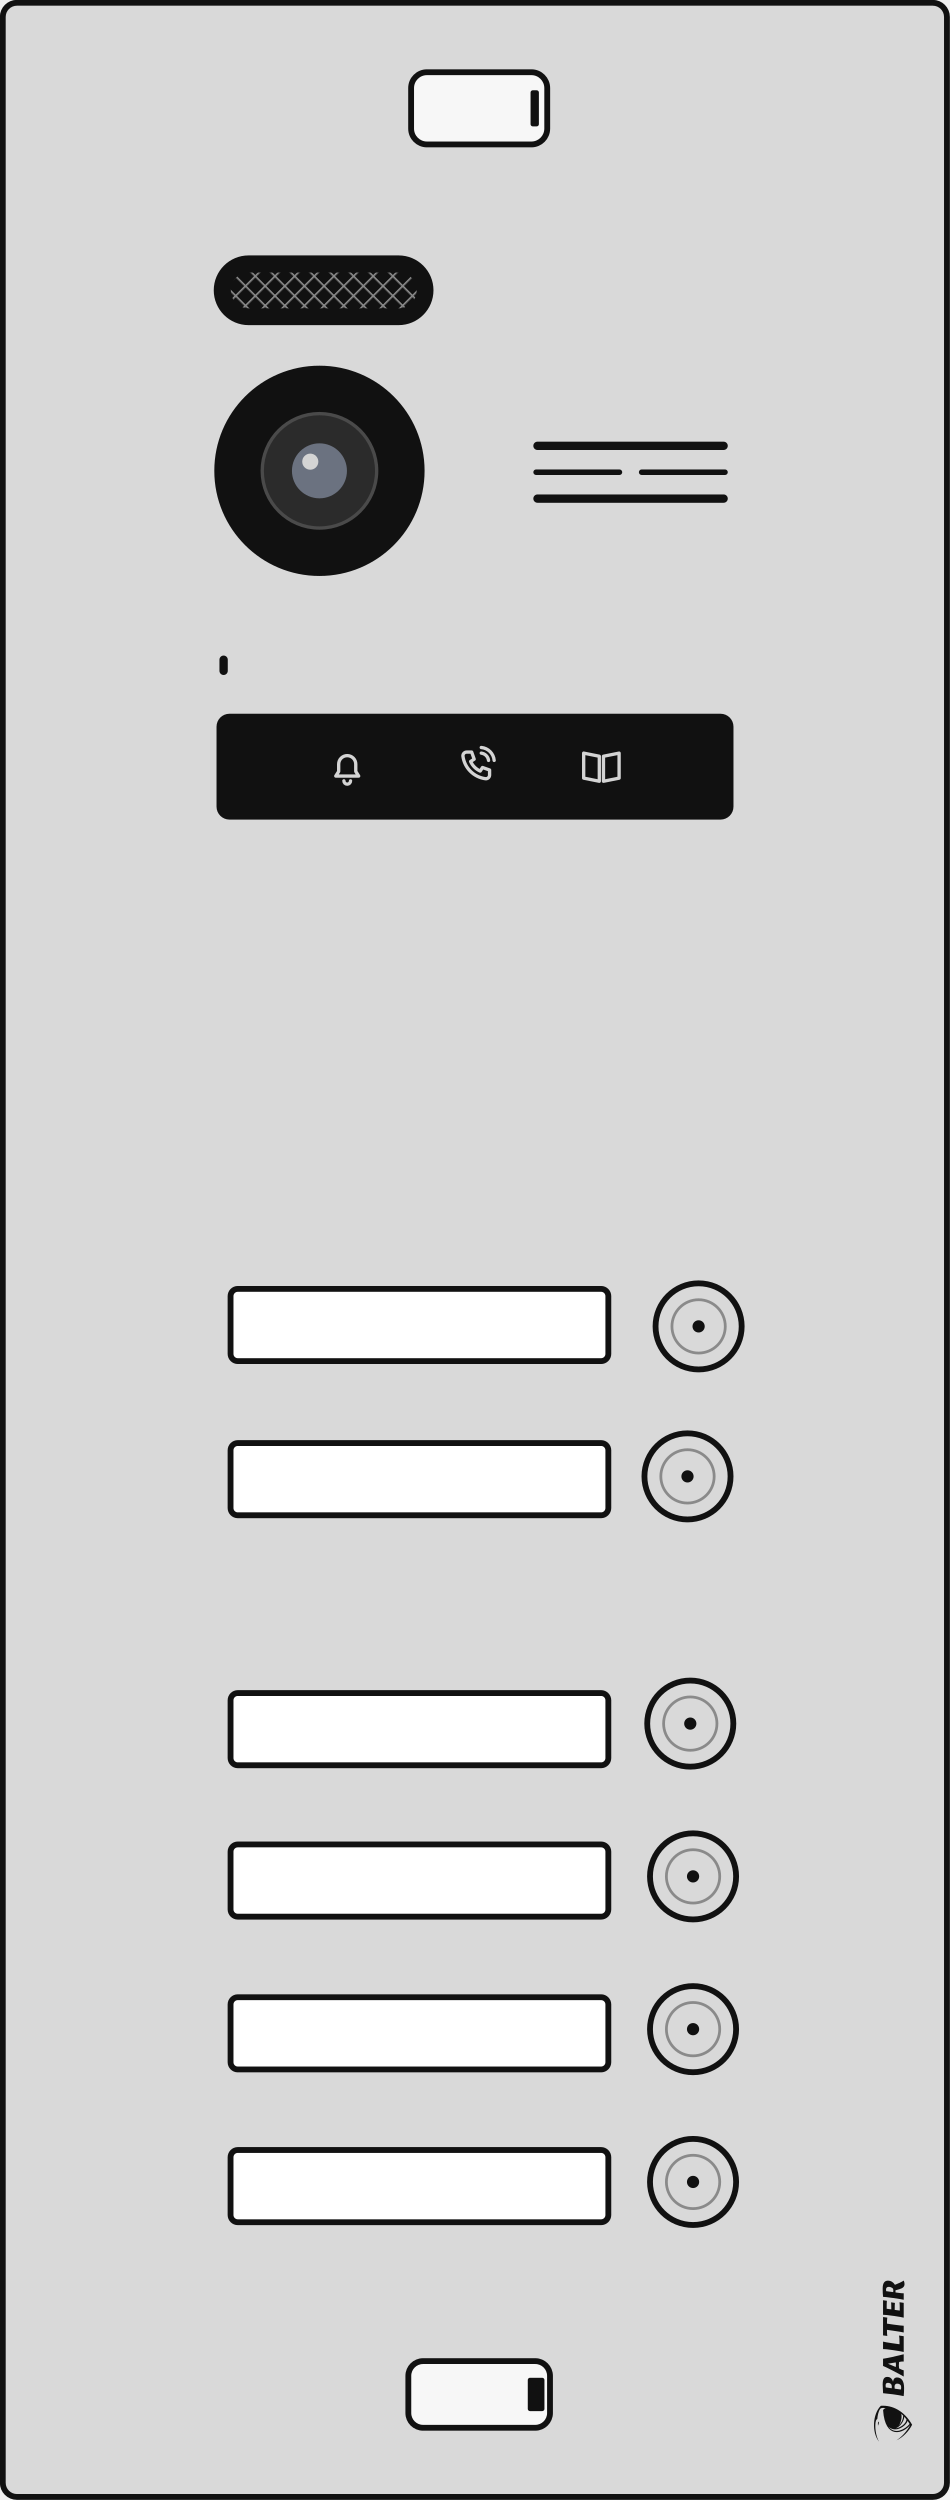
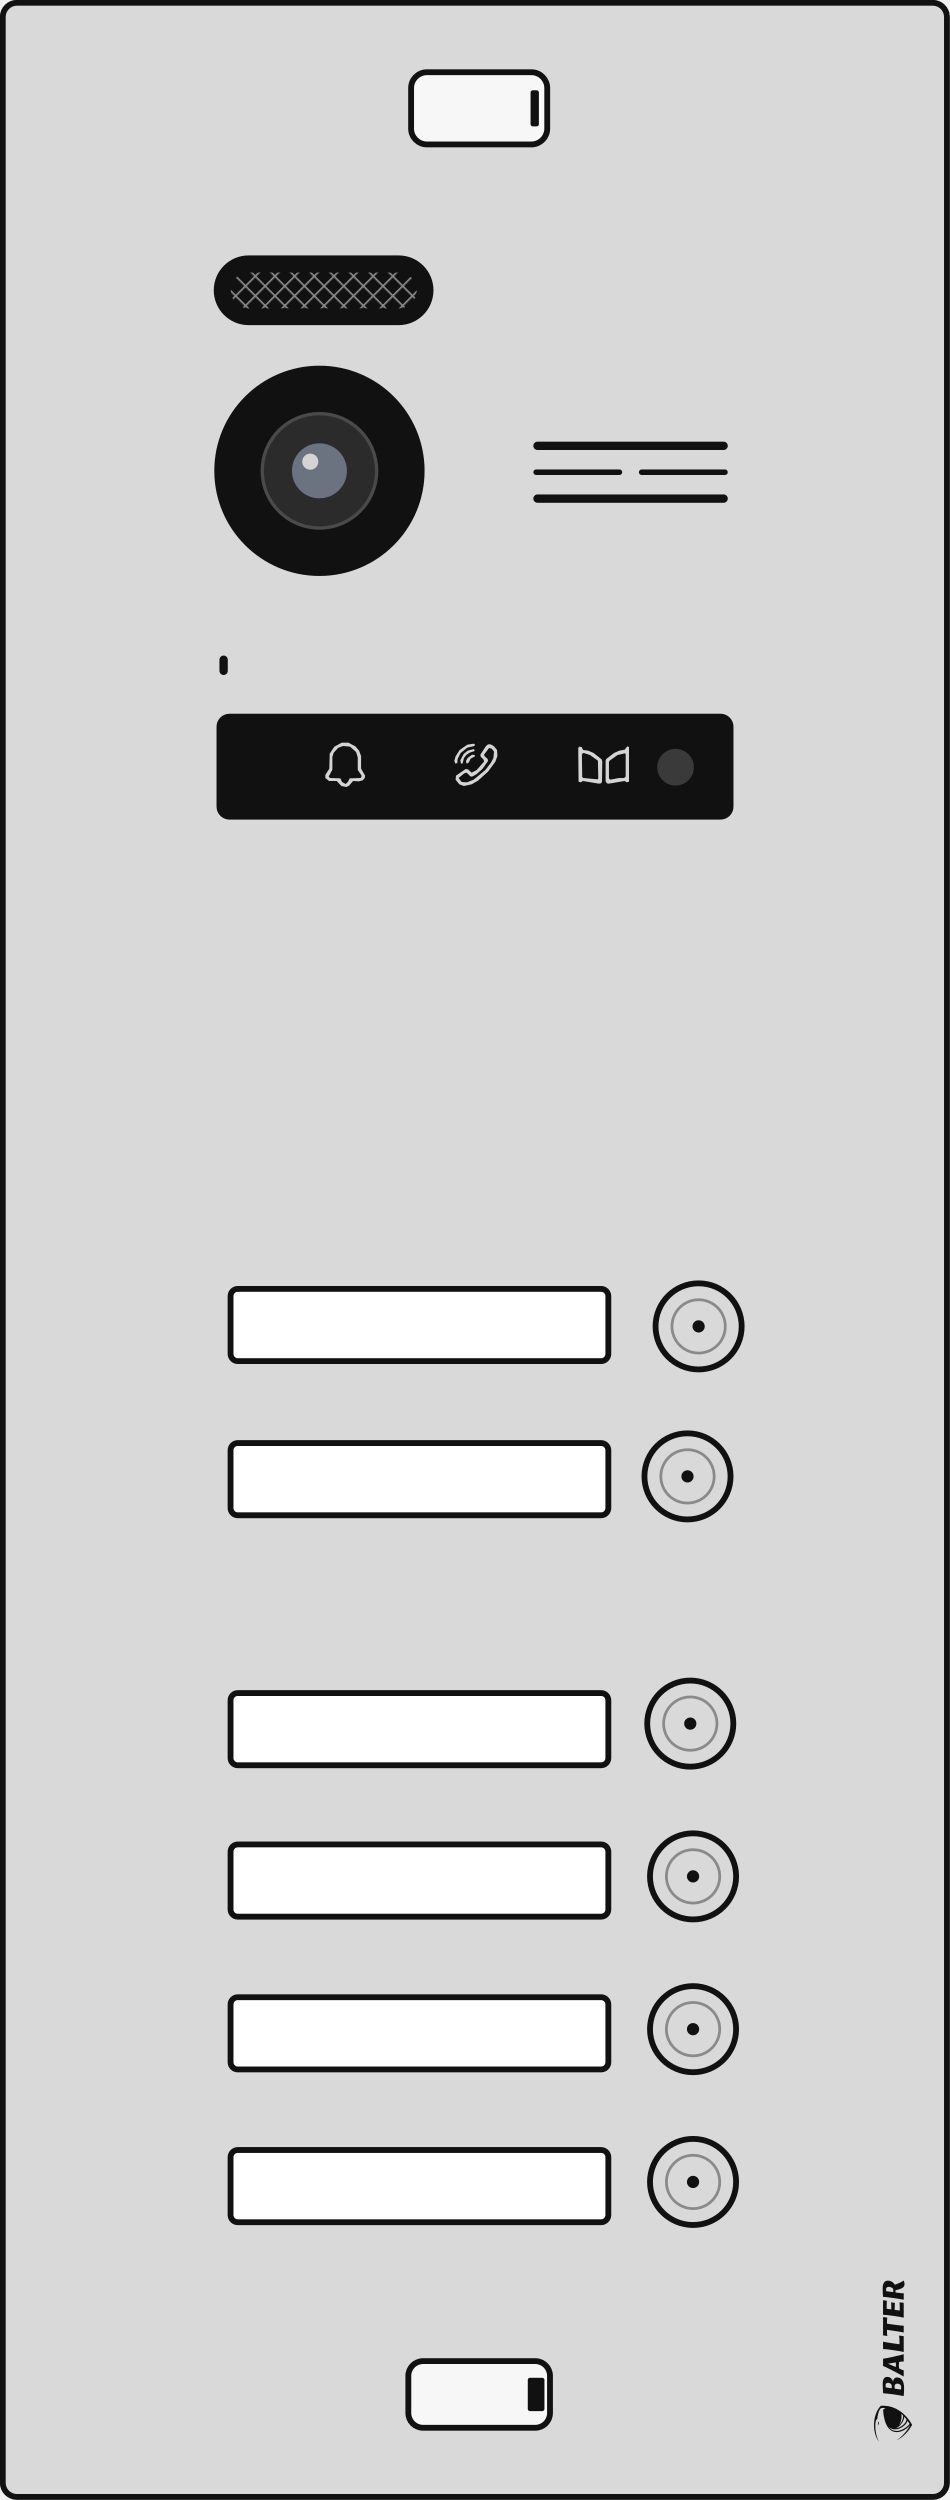
<svg xmlns="http://www.w3.org/2000/svg" viewBox="0 0 342 900" width="342" height="900" role="img" aria-label="EVO-HD-6FAM · Video-Türstation, 6 Klingeltaster (Skizze)">
  <defs>
    <pattern id="mesh" width="5" height="5" patternUnits="userSpaceOnUse" patternTransform="rotate(45)">
      <path d="M0 0V5M0 0H5" stroke="#8a8a8a" stroke-width="1.2" />
    </pattern>
  </defs>
  <rect x="1.0" y="1.0" width="339.9" height="897.9" rx="5.1" fill="#D9D9D9" stroke="#111111" stroke-width="2.1" />
  <circle cx="115.0" cy="169.5" r="36.8" fill="#111111" stroke="#111111" stroke-width="2.1" />
  <circle cx="115.0" cy="169.5" r="20.6" fill="#2B2B2B" stroke="#4a4a4a" stroke-width="1.2" />
  <circle cx="115.0" cy="169.5" r="9.9" fill="#6b7280" />
  <circle cx="111.7" cy="166.2" r="2.9" fill="#D4D4D4" />
  <rect x="192.0" y="159.0" width="70.0" height="3.0" rx="1.5" fill="#111111" />
  <rect x="192.0" y="169.0" width="32.0" height="2.0" rx="1.0" fill="#111111" />
  <rect x="230.0" y="169.0" width="32.0" height="2.0" rx="1.0" fill="#111111" />
  <rect x="192.0" y="178.0" width="70.0" height="3.0" rx="1.5" fill="#111111" />
  <rect x="79.0" y="236.0" width="3.0" height="7.0" rx="1.5" fill="#111111" />
  <rect x="79.0" y="258.0" width="184.0" height="36.0" rx="3.6" fill="#111111" stroke="#111111" stroke-width="2.1" />
-   <path d="M6.5 16.5h11l-1.4-2.2V10.8a4.1 4.1 0 0 0-8.2 0v3.5z M10.4 18.8a1.6 1.6 0 0 0 3.2 0" transform="translate(116.0 267.0) scale(0.750)" fill="none" stroke="#D4D4D4" stroke-width="1.6" stroke-linecap="round" stroke-linejoin="round" />
-   <path d="M8 5h2.4l1.2 3.4-1.7 1.1a9 9 0 0 0 4.6 4.6l1.1-1.7 3.4 1.2V16a1.8 1.8 0 0 1-1.9 1.8A12.6 12.6 0 0 1 6.2 6.9 1.8 1.8 0 0 1 8 5z M15 5.5a4 4 0 0 1 3.5 3.5 M15 2.8a6.8 6.8 0 0 1 6.2 6.2" transform="translate(162.0 267.0) scale(0.750)" fill="none" stroke="#D4D4D4" stroke-width="1.6" stroke-linecap="round" stroke-linejoin="round" />
-   <path d="M3.5 5.5l7.5 1.5v12l-7.5-1.5z M20.5 5.5l-7.5 1.5v12l7.5-1.5z" transform="translate(207.5 267.0) scale(0.750)" fill="none" stroke="#D4D4D4" stroke-width="1.6" stroke-linecap="round" stroke-linejoin="round" />
+   <path d="M123.02 267.36 L120.37 268.80 L118.69 271.32 L118.56 276.72 L117.12 279.00 L117.12 280.08 L118.45 281.16 L121.21 281.16 L122.89 282.96 L124.70 283.32 L125.66 282.84 L127.11 281.16 L129.15 281.28 L130.59 280.92 L131.31 280.08 L131.44 279.24 L129.99 276.72 L129.99 272.16 L129.27 270.24 L127.94 268.68 L125.42 267.36Z M123.61 268.56 L126.02 268.80 L128.19 270.72 L128.79 272.64 L128.79 277.20 L130.11 279.12 L130.11 279.72 L129.75 280.08 L125.90 280.20 L125.30 281.40 L124.46 282.24 L123.14 281.52 L122.53 280.20 L118.81 280.08 L118.33 279.60 L119.65 277.08 L119.65 272.52 L120.13 270.96 L121.81 269.16Z M170.88 271.80 L169.92 271.68 L168.35 272.88 L167.75 273.96 L167.99 274.92 L168.71 274.56 L169.43 273.12 L171.00 272.28Z M170.64 269.64 L168.35 270.24 L166.91 271.44 L165.71 273.72 L165.95 274.92 L166.55 274.80 L167.03 272.88 L167.99 271.68 L169.07 270.96 L170.88 270.36Z M177.85 268.68 L176.65 267.96 L175.69 267.96 L174.97 268.56 L172.93 271.68 L173.04 272.40 L174.12 273.48 L174.25 274.20 L171.60 277.20 L169.79 278.16 L168.47 276.96 L167.63 276.84 L164.15 279.24 L164.02 280.68 L165.35 282.36 L167.03 282.96 L169.79 282.36 L172.08 281.04 L175.69 277.80 L178.34 274.20 L179.06 272.16 L178.94 270.00Z M177.01 269.52 L177.85 270.60 L177.62 272.88 L176.77 274.56 L174.73 277.20 L170.52 280.68 L168.11 281.64 L166.19 281.52 L165.10 280.08 L167.15 278.40 L167.99 278.16 L169.32 279.48 L169.92 279.60 L171.48 278.76 L173.65 276.84 L175.69 273.96 L175.57 273.24 L174.49 272.28 L174.25 271.68 L176.05 269.28Z M170.64 267.72 L168.24 268.08 L165.47 270.00 L164.02 272.28 L163.55 273.84 L163.91 274.92 L164.63 274.68 L164.74 273.24 L165.83 271.08 L168.24 269.16 L170.76 268.56 L171.00 268.08Z M208.52 268.80 L208.16 269.28 L208.28 281.40 L209.12 281.64 L209.84 281.16 L215.61 282.12 L216.34 282.00 L216.70 281.52 L216.82 274.08 L216.58 273.36 L213.70 271.08 L211.77 270.24 L209.96 270.00 L209.37 268.92Z M209.73 271.20 L210.20 271.08 L212.37 271.80 L215.25 273.84 L215.38 280.20 L215.14 280.56 L209.96 280.08 L209.60 279.72 L209.48 271.68Z M226.44 268.92 L225.84 268.68 L224.88 269.88 L222.95 270.24 L221.03 271.08 L218.26 273.24 L218.02 273.84 L218.02 281.28 L218.50 282.00 L219.11 282.12 L224.88 281.16 L225.60 281.64 L226.44 281.40Z M224.99 271.20 L225.24 271.44 L225.24 279.60 L224.63 280.08 L222.83 280.08 L219.71 280.68 L219.22 280.20 L219.22 274.32 L219.47 273.84 L222.35 271.80Z" fill="#D4D4D4" fill-rule="evenodd" />
+   <circle cx="243.2" cy="276.2" r="6.6" fill="#3a3a3a" />
  <rect x="78.0" y="93.0" width="77.0" height="23.0" rx="11.5" fill="#111111" stroke="#111111" stroke-width="2.1" />
  <rect x="83.1" y="98.1" width="66.9" height="12.9" rx="6.4" fill="url(#mesh)" />
  <rect x="147.0" y="850.0" width="51.0" height="24.0" rx="5.3" fill="#F7F7F7" stroke="#111111" stroke-width="2.1" />
  <rect x="190.0" y="856.0" width="6.0" height="12.0" rx="0.8" fill="#111111" />
  <rect x="148.0" y="26.0" width="49.0" height="26.0" rx="5.7" fill="#F7F7F7" stroke="#111111" stroke-width="2.1" />
  <rect x="191.0" y="32.5" width="3.0" height="13.0" rx="0.8" fill="#111111" />
  <rect x="83.0" y="464.0" width="136.0" height="26.0" rx="2.6" fill="#FFFFFF" stroke="#111111" stroke-width="2.1" />
  <rect x="83.0" y="519.5" width="136.0" height="26.0" rx="2.6" fill="#FFFFFF" stroke="#111111" stroke-width="2.1" />
  <rect x="83.0" y="609.5" width="136.0" height="26.0" rx="2.6" fill="#FFFFFF" stroke="#111111" stroke-width="2.1" />
  <rect x="83.0" y="664.0" width="136.0" height="26.0" rx="2.6" fill="#FFFFFF" stroke="#111111" stroke-width="2.1" />
  <rect x="83.0" y="719.0" width="136.0" height="26.0" rx="2.6" fill="#FFFFFF" stroke="#111111" stroke-width="2.1" />
  <rect x="83.0" y="774.0" width="136.0" height="26.0" rx="2.6" fill="#FFFFFF" stroke="#111111" stroke-width="2.1" />
  <circle cx="251.5" cy="477.5" r="15.5" fill="#D9D9D9" stroke="#111111" stroke-width="2.1" />
  <circle cx="251.5" cy="477.5" r="9.6" fill="none" stroke="#8a8a8a" stroke-width="1.0" />
  <circle cx="251.5" cy="477.5" r="2.2" fill="#111111" />
  <circle cx="247.5" cy="531.5" r="15.5" fill="#D9D9D9" stroke="#111111" stroke-width="2.1" />
  <circle cx="247.5" cy="531.5" r="9.6" fill="none" stroke="#8a8a8a" stroke-width="1.0" />
  <circle cx="247.5" cy="531.5" r="2.2" fill="#111111" />
  <circle cx="248.5" cy="620.5" r="15.5" fill="#D9D9D9" stroke="#111111" stroke-width="2.1" />
  <circle cx="248.5" cy="620.5" r="9.6" fill="none" stroke="#8a8a8a" stroke-width="1.0" />
  <circle cx="248.5" cy="620.5" r="2.2" fill="#111111" />
  <circle cx="249.5" cy="675.5" r="15.5" fill="#D9D9D9" stroke="#111111" stroke-width="2.1" />
  <circle cx="249.5" cy="675.5" r="9.6" fill="none" stroke="#8a8a8a" stroke-width="1.0" />
  <circle cx="249.5" cy="675.5" r="2.2" fill="#111111" />
  <circle cx="249.5" cy="730.5" r="15.5" fill="#D9D9D9" stroke="#111111" stroke-width="2.1" />
  <circle cx="249.5" cy="730.5" r="9.6" fill="none" stroke="#8a8a8a" stroke-width="1.0" />
  <circle cx="249.5" cy="730.5" r="2.2" fill="#111111" />
  <circle cx="249.5" cy="785.5" r="15.5" fill="#D9D9D9" stroke="#111111" stroke-width="2.1" />
  <circle cx="249.5" cy="785.5" r="9.6" fill="none" stroke="#8a8a8a" stroke-width="1.0" />
  <circle cx="249.5" cy="785.5" r="2.2" fill="#111111" />
  <g transform="translate(314.64 879.00) rotate(-90) scale(0.146)">
    <g>
      <path fill="#111111" d="M159.66,32.74c0,3.79-1.1,6.91-3.37,9.35-2.27,2.44-4.89,3.96-7.83,4.38l-.08.67c5.98.25,9.94,4.13,9.94,9.44,0,11.88-9.69,17.61-25.95,17.61-8.09,0-14.74-.34-20.05-1.01,1.6-7.67,2.95-15.42,3.96-23.08l.67-4.63c.59-4.46,1.43-12.22,2.53-23.08,11.21-.67,18.28-1.01,21.23-1.01,13.73,0,18.96,3.71,18.96,11.37ZM128.57,66.19c1.09.51,2.78.76,5.05.76,2.44,0,4.38-.42,5.73-1.18,2.44-2.11,3.71-5.05,3.71-8.68,0-5.31-4.63-7.5-12.38-6.07l-2.11,15.16ZM131.69,43.78c3.29.34,6.15.17,8.42-.51,3.29-1.85,4.97-4.8,4.97-8.85s-2.11-5.81-6.4-5.81c-2.53,0-4.13.17-4.89.42l-2.11,14.74Z" />
      <path fill="#111111" d="M197.65,73.26c.08-2.86,0-5.39-.42-7.5l-.76-3.88c-5.48-.84-10.78-.84-15.92,0l-1.68,3.45c-1.26,2.44-2.28,5.14-2.95,7.92h-15.33c3.62-6.23,8.68-15.5,15-27.88,6.4-12.38,10.11-20.05,11.12-23.08h17.78c.51,4.13,1.94,11.71,4.3,22.66,2.44,10.95,4.63,20.39,6.74,28.31h-17.86ZM191.92,35.02l-7.83,18.62c2.95.67,8.09.67,11.37,0l-3.12-18.62h-.42Z" />
      <path fill="#111111" d="M260.08,73.26h-38.92c.76-2.61,2.27-11.29,4.55-26.2l.34-2.78c1.6-10.19,2.36-17.52,2.27-21.99h18.37c-1.09,4.21-2.36,11.71-3.96,22.49l-2.53,18.11h3.62c8.68,0,14.57-.34,17.86-1.1l-1.6,11.46Z" />
      <path fill="#111111" d="M262.02,22.3h45.24l-1.35,10.53c-3.29-.59-7.5-.84-12.47-.84h-2.44l-2.36,16.17c-1.85,13.56-2.78,21.99-2.86,25.1h-16.6c.93-3.45,2.36-11.88,4.3-25.44l2.27-15.84h-2.19c-5.64,0-9.94.25-12.89.84l1.35-10.53Z" />
      <path fill="#111111" d="M342.3,73.26h-36.56c1.09-3.96,2.44-11.79,4.21-23.59l.42-3.54c1.6-10.87,2.44-18.79,2.53-23.84h35.89l-1.43,9.52c-3.29-.42-9.77-.59-19.63-.59l-1.52,11.46c8.85,0,14.57-.17,17.35-.51l-1.43,9.44c-2.36-.42-8.09-.59-17.19-.59l-1.68,12.55c10.87,0,17.69-.25,20.56-.67l-1.52,10.36Z" />
      <path fill="#111111" d="M349.89,73.26c.84-2.95,2.27-11.46,4.3-25.69l.42-3.62c1.6-10.45,2.36-17.61,2.44-21.57,5.22-.67,12.05-1.01,20.47-1.01,13.48,0,19.54,4.46,19.54,13.31,0,6.91-3.45,12.55-10.28,16.93,3.71,9.6,7.16,16.85,10.45,21.74-3.12,1.26-6.07,1.94-8.68,1.94-4.63,0-8.09-2.27-10.28-6.74-1.52-2.95-3.2-8.09-5.05-15.58h-5.22l-.51,3.12c-1.26,8.51-1.77,14.24-1.68,17.19h-15.92ZM374.91,29.63c-1.43,0-2.7.08-3.79.34l-2.36,17.35c3.45.59,6.23.51,8.42-.34,2.44-2.11,4.55-6.32,4.55-10.36,0-4.63-2.27-6.99-6.82-6.99Z" />
    </g>
    <path fill="#111111" fill-rule="evenodd" d="M88.47,16.84c1.96,29.28-12.88,57.77-46.76,77.16-15.73-7.73-31.89-23.39-38.41-38.72,8.72,13.9,22.74,26.14,38.01,34.13C19.99,72.29,4.11,27.42,77.59,22.41c2.47.81,4.61,4.01,5.05,6.37,0,0,2.52-10.94-2.61-14.21-5.13-3.27-15.31-5.77-24.05-6.47-.71-1.35-1.46-2.35-4.17-3.31C39.74,1.06,13.44,4.18,0,12.38,22.45-5.83,68.17-3.62,88.47,16.84h0ZM36.49,36.37c-19.83,14.75-6.48,40.39,7.33,51.43,1.56-.91,5.45-3.37,7.55-4.92-13.57-4.06-30.41-29.45-14.88-46.51h0ZM33,53.78c.61,9.04,9.84,24.66,21.42,26.41,1.67-1.14,4.85-3.42,7.01-5.42-12.51-1.04-24.93-11.43-28.42-20.98h0ZM39.25,60.44s9.22,11.12,24.85,11.49c1.18-1.09,2.91-2.55,4.69-4.65-10.71,2.62-24.91-2.22-29.54-6.84h0ZM39.28,9.78c1.4.61,3.68,1.6,7.36,2.43,1.64-.3,2.86-1.34,3.04-1.58-1.95-1.16-8.21-1.16-10.4-.85Z" />
  </g>
</svg>
